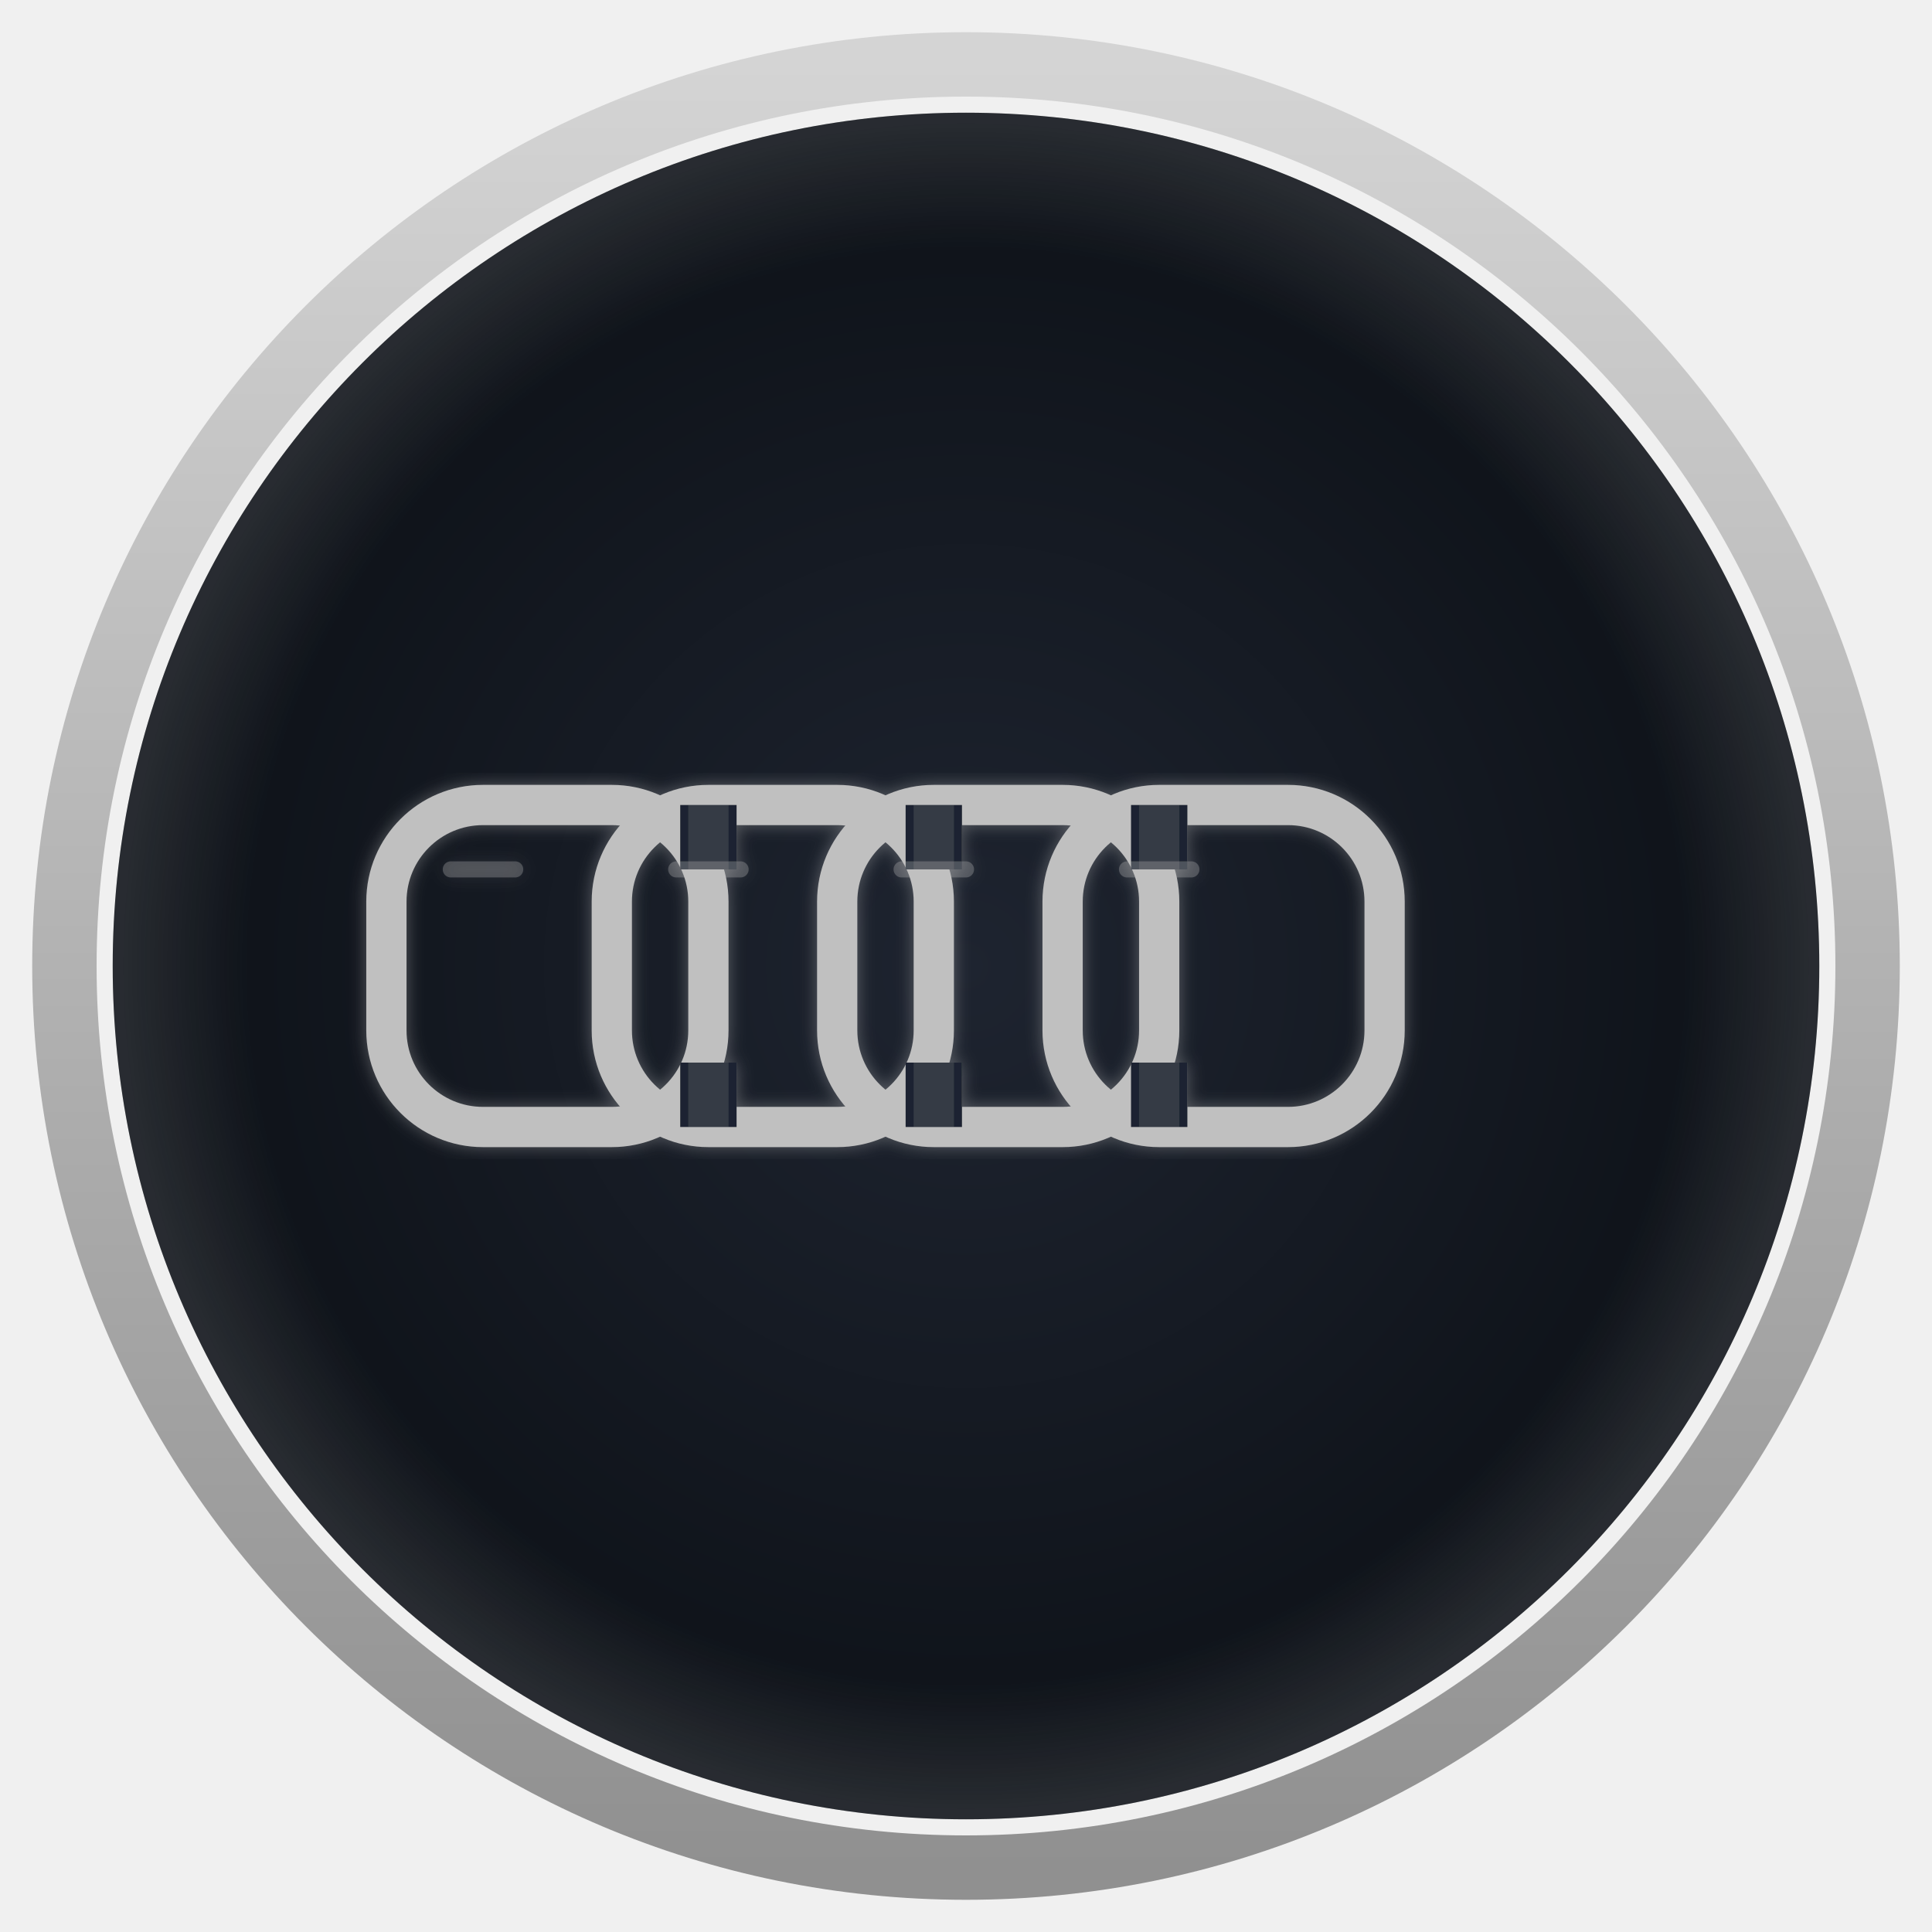
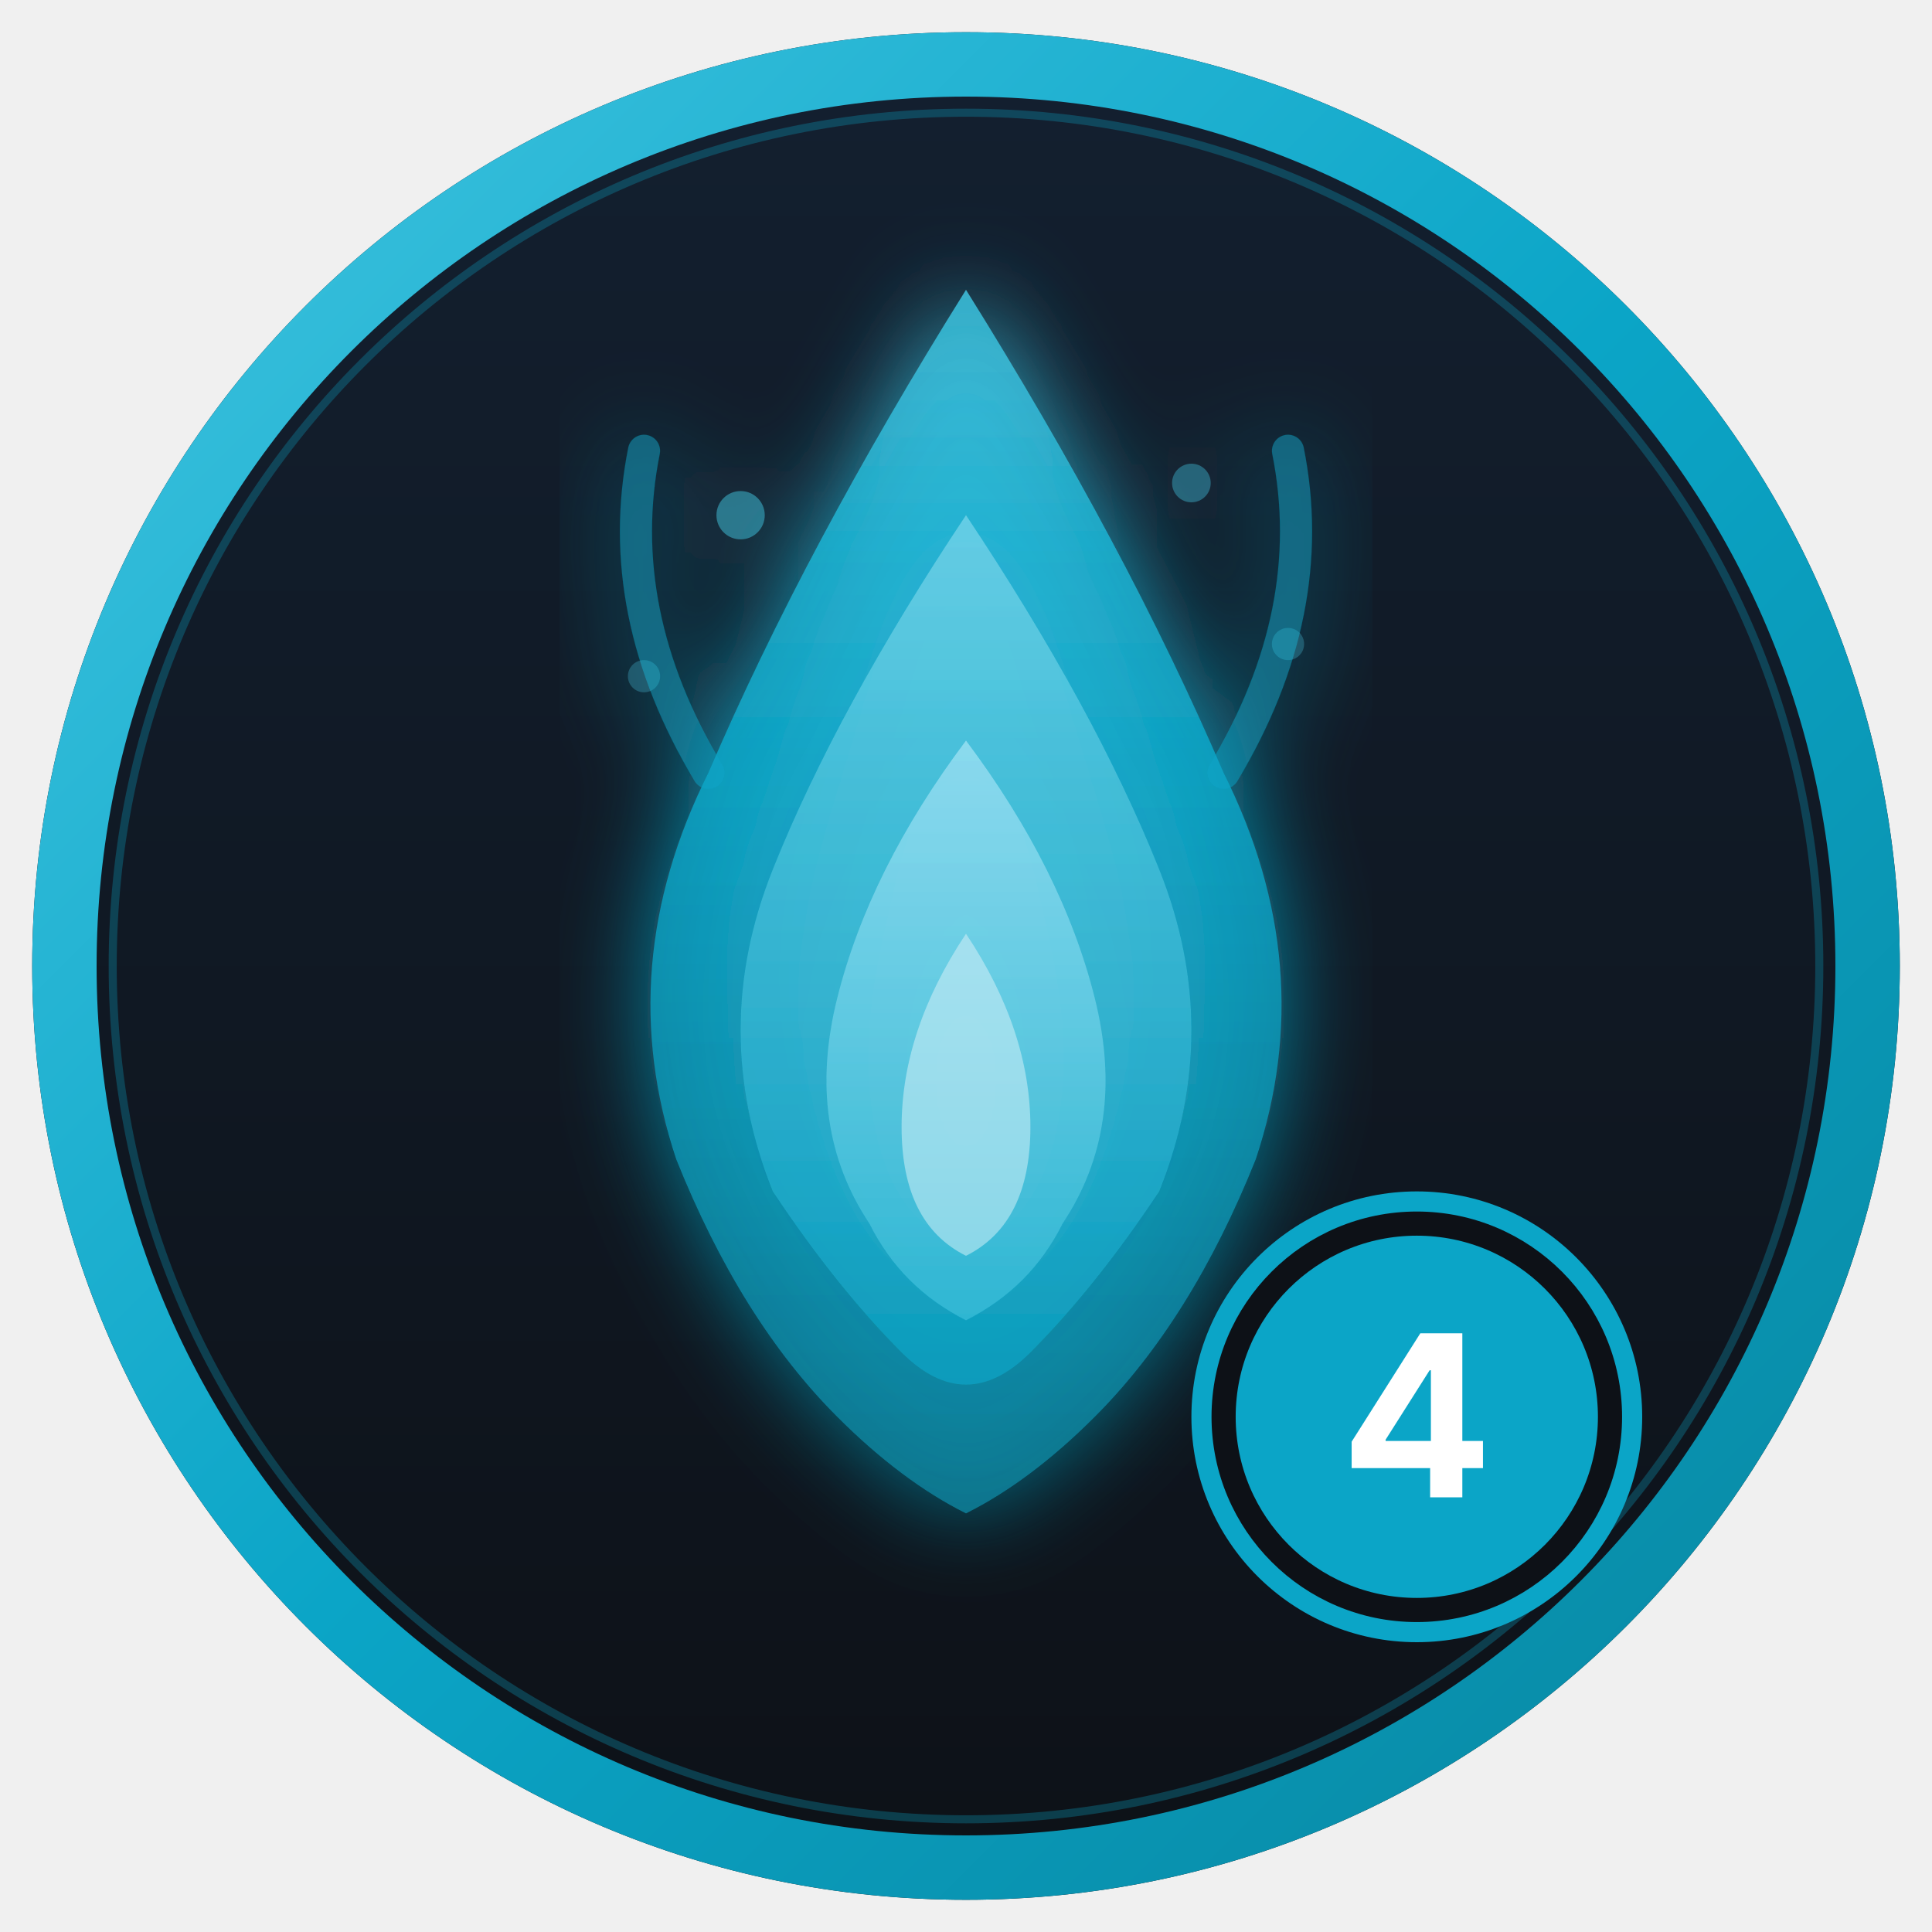
<svg xmlns="http://www.w3.org/2000/svg" viewBox="0 0 120 120">
  <defs>
-     <linearGradient id="ringGrad" x1="0" y1="0" x2="0" y2="1">
-       <stop offset="0%" stop-color="#D4D4D4" />
-       <stop offset="100%" stop-color="#909090" />
+     <linearGradient id="bg" x1="0" y1="0" x2="0" y2="1">
+       <stop offset="0%" stop-color="#132030" />
+       <stop offset="100%" stop-color="#0D1117" />
    </linearGradient>
-     <radialGradient id="bgGrad" cx="50%" cy="50%" r="50%">
-       <stop offset="0%" stop-color="#1E2430" />
-       <stop offset="100%" stop-color="#0D1117" />
-     </radialGradient>
-     <filter id="iconShadow">
-       <feDropShadow dx="0" dy="0" stdDeviation="0.5" flood-color="#C0C0C0" flood-opacity="0.4" />
+     <linearGradient id="ring" x1="0" y1="0" x2="1" y2="1">
+       <stop offset="0%" stop-color="#40C4E0" />
+       <stop offset="50%" stop-color="#0BA5C7" />
+       <stop offset="100%" stop-color="#0886A0" />
+     </linearGradient>
+     <linearGradient id="flame1" x1="0.5" y1="0" x2="0.5" y2="1">
+       <stop offset="0%" stop-color="#40C4E0" />
+       <stop offset="40%" stop-color="#0BA5C7" />
+       <stop offset="100%" stop-color="#087F99" />
+     </linearGradient>
+     <linearGradient id="flame2" x1="0.5" y1="0" x2="0.5" y2="1">
+       <stop offset="0%" stop-color="#7DD8EC" />
+       <stop offset="100%" stop-color="#0BA5C7" />
+     </linearGradient>
+     <linearGradient id="flame3" x1="0.5" y1="0" x2="0.5" y2="1">
+       <stop offset="0%" stop-color="#B8ECFA" />
+       <stop offset="100%" stop-color="#40C4E0" />
+     </linearGradient>
+     <filter id="glow">
+       <feGaussianBlur stdDeviation="3" result="blur" />
+       <feMerge>
+         <feMergeNode in="blur" />
+         <feMergeNode in="SourceGraphic" />
+       </feMerge>
    </filter>
-     <radialGradient id="innerGlow" cx="50%" cy="50%" r="50%">
-       <stop offset="85%" stop-color="#C0C0C0" stop-opacity="0" />
-       <stop offset="100%" stop-color="#C0C0C0" stop-opacity="0.15" />
-     </radialGradient>
  </defs>
-   <circle cx="60" cy="60" r="56" fill="none" stroke="url(#ringGrad)" stroke-width="4" />
-   <circle cx="60" cy="60" r="53" fill="url(#bgGrad)" />
-   <circle cx="60" cy="60" r="53" fill="url(#innerGlow)" />
-   <g filter="url(#iconShadow)">
-     <rect x="24" y="50" width="20" height="20" rx="6" fill="none" stroke="#C0C0C0" stroke-width="2.5" />
-     <rect x="38" y="50" width="20" height="20" rx="6" fill="none" stroke="#C0C0C0" stroke-width="2.5" />
-     <rect x="52" y="50" width="20" height="20" rx="6" fill="none" stroke="#C0C0C0" stroke-width="2.5" />
-     <rect x="66" y="50" width="20" height="20" rx="6" fill="none" stroke="#C0C0C0" stroke-width="2.5" />
-     <line x1="44" y1="50" x2="44" y2="54" stroke="#1E2430" stroke-width="3.5" />
-     <line x1="44" y1="50" x2="44" y2="54" stroke="#C0C0C0" stroke-width="2.5" stroke-opacity="0.15" />
-     <line x1="44" y1="66" x2="44" y2="70" stroke="#1E2430" stroke-width="3.5" />
-     <line x1="44" y1="66" x2="44" y2="70" stroke="#C0C0C0" stroke-width="2.5" stroke-opacity="0.15" />
-     <line x1="58" y1="50" x2="58" y2="54" stroke="#1E2430" stroke-width="3.5" />
-     <line x1="58" y1="50" x2="58" y2="54" stroke="#C0C0C0" stroke-width="2.5" stroke-opacity="0.15" />
-     <line x1="58" y1="66" x2="58" y2="70" stroke="#1E2430" stroke-width="3.5" />
-     <line x1="58" y1="66" x2="58" y2="70" stroke="#C0C0C0" stroke-width="2.5" stroke-opacity="0.15" />
-     <line x1="72" y1="50" x2="72" y2="54" stroke="#1E2430" stroke-width="3.5" />
-     <line x1="72" y1="50" x2="72" y2="54" stroke="#C0C0C0" stroke-width="2.5" stroke-opacity="0.15" />
-     <line x1="72" y1="66" x2="72" y2="70" stroke="#1E2430" stroke-width="3.5" />
-     <line x1="72" y1="66" x2="72" y2="70" stroke="#C0C0C0" stroke-width="2.5" stroke-opacity="0.15" />
-     <line x1="28" y1="54" x2="32" y2="54" stroke="#C0C0C0" stroke-width="1" stroke-opacity="0.3" stroke-linecap="round" />
-     <line x1="42" y1="54" x2="46" y2="54" stroke="#C0C0C0" stroke-width="1" stroke-opacity="0.3" stroke-linecap="round" />
-     <line x1="56" y1="54" x2="60" y2="54" stroke="#C0C0C0" stroke-width="1" stroke-opacity="0.3" stroke-linecap="round" />
-     <line x1="70" y1="54" x2="74" y2="54" stroke="#C0C0C0" stroke-width="1" stroke-opacity="0.3" stroke-linecap="round" />
+   <circle cx="60" cy="60" r="58" fill="url(#bg)" />
+   <circle cx="60" cy="60" r="56" fill="none" stroke="url(#ring)" stroke-width="4" />
+   <circle cx="60" cy="60" r="53" fill="none" stroke="#0BA5C7" stroke-width="0.5" opacity="0.3" />
+   <g filter="url(#glow)">
+     <path d="M60,18 Q70,34 76,48 Q82,60 78,72 Q74,82 68,88 Q64,92 60,94 Q56,92 52,88 Q46,82 42,72 Q38,60 44,48 Q50,34 60,18 Z" fill="url(#flame1)" opacity="0.85" />
+     <path d="M60,32 Q68,44 72,54 Q76,64 72,74 Q68,80 64,84 Q62,86 60,86 Q58,86 56,84 Q52,80 48,74 Q44,64 48,54 Q52,44 60,32 Z" fill="url(#flame2)" opacity="0.7" />
+     <path d="M60,46 Q66,54 68,62 Q70,70 66,76 Q64,80 60,82 Q56,80 54,76 Q50,70 52,62 Q54,54 60,46 Z" fill="url(#flame3)" opacity="0.6" />
+     <path d="M60,58 Q64,64 64,70 Q64,76 60,78 Q56,76 56,70 Q56,64 60,58 Z" fill="#E0F4FA" opacity="0.5" />
+     <path d="M44,48 Q38,38 40,28" fill="none" stroke="#0BA5C7" stroke-width="2" stroke-linecap="round" opacity="0.5" />
+     <path d="M76,48 Q82,38 80,28" fill="none" stroke="#0BA5C7" stroke-width="2" stroke-linecap="round" opacity="0.5" />
+     <circle cx="46" cy="32" r="1.5" fill="#40C4E0" opacity="0.5" />
+     <circle cx="74" cy="30" r="1.2" fill="#40C4E0" opacity="0.4" />
+     <circle cx="40" cy="42" r="1" fill="#40C4E0" opacity="0.3" />
+     <circle cx="80" cy="40" r="1" fill="#40C4E0" opacity="0.3" />
  </g>
+   <circle cx="88" cy="88" r="14" fill="#0BA5C7" />
+   <circle cx="88" cy="88" r="12" fill="none" stroke="#0D1117" stroke-width="1.5" />
+   <text x="88" y="93" text-anchor="middle" font-family="system-ui,-apple-system,sans-serif" font-weight="700" font-size="14" fill="#FFFFFF">4</text>
</svg>
